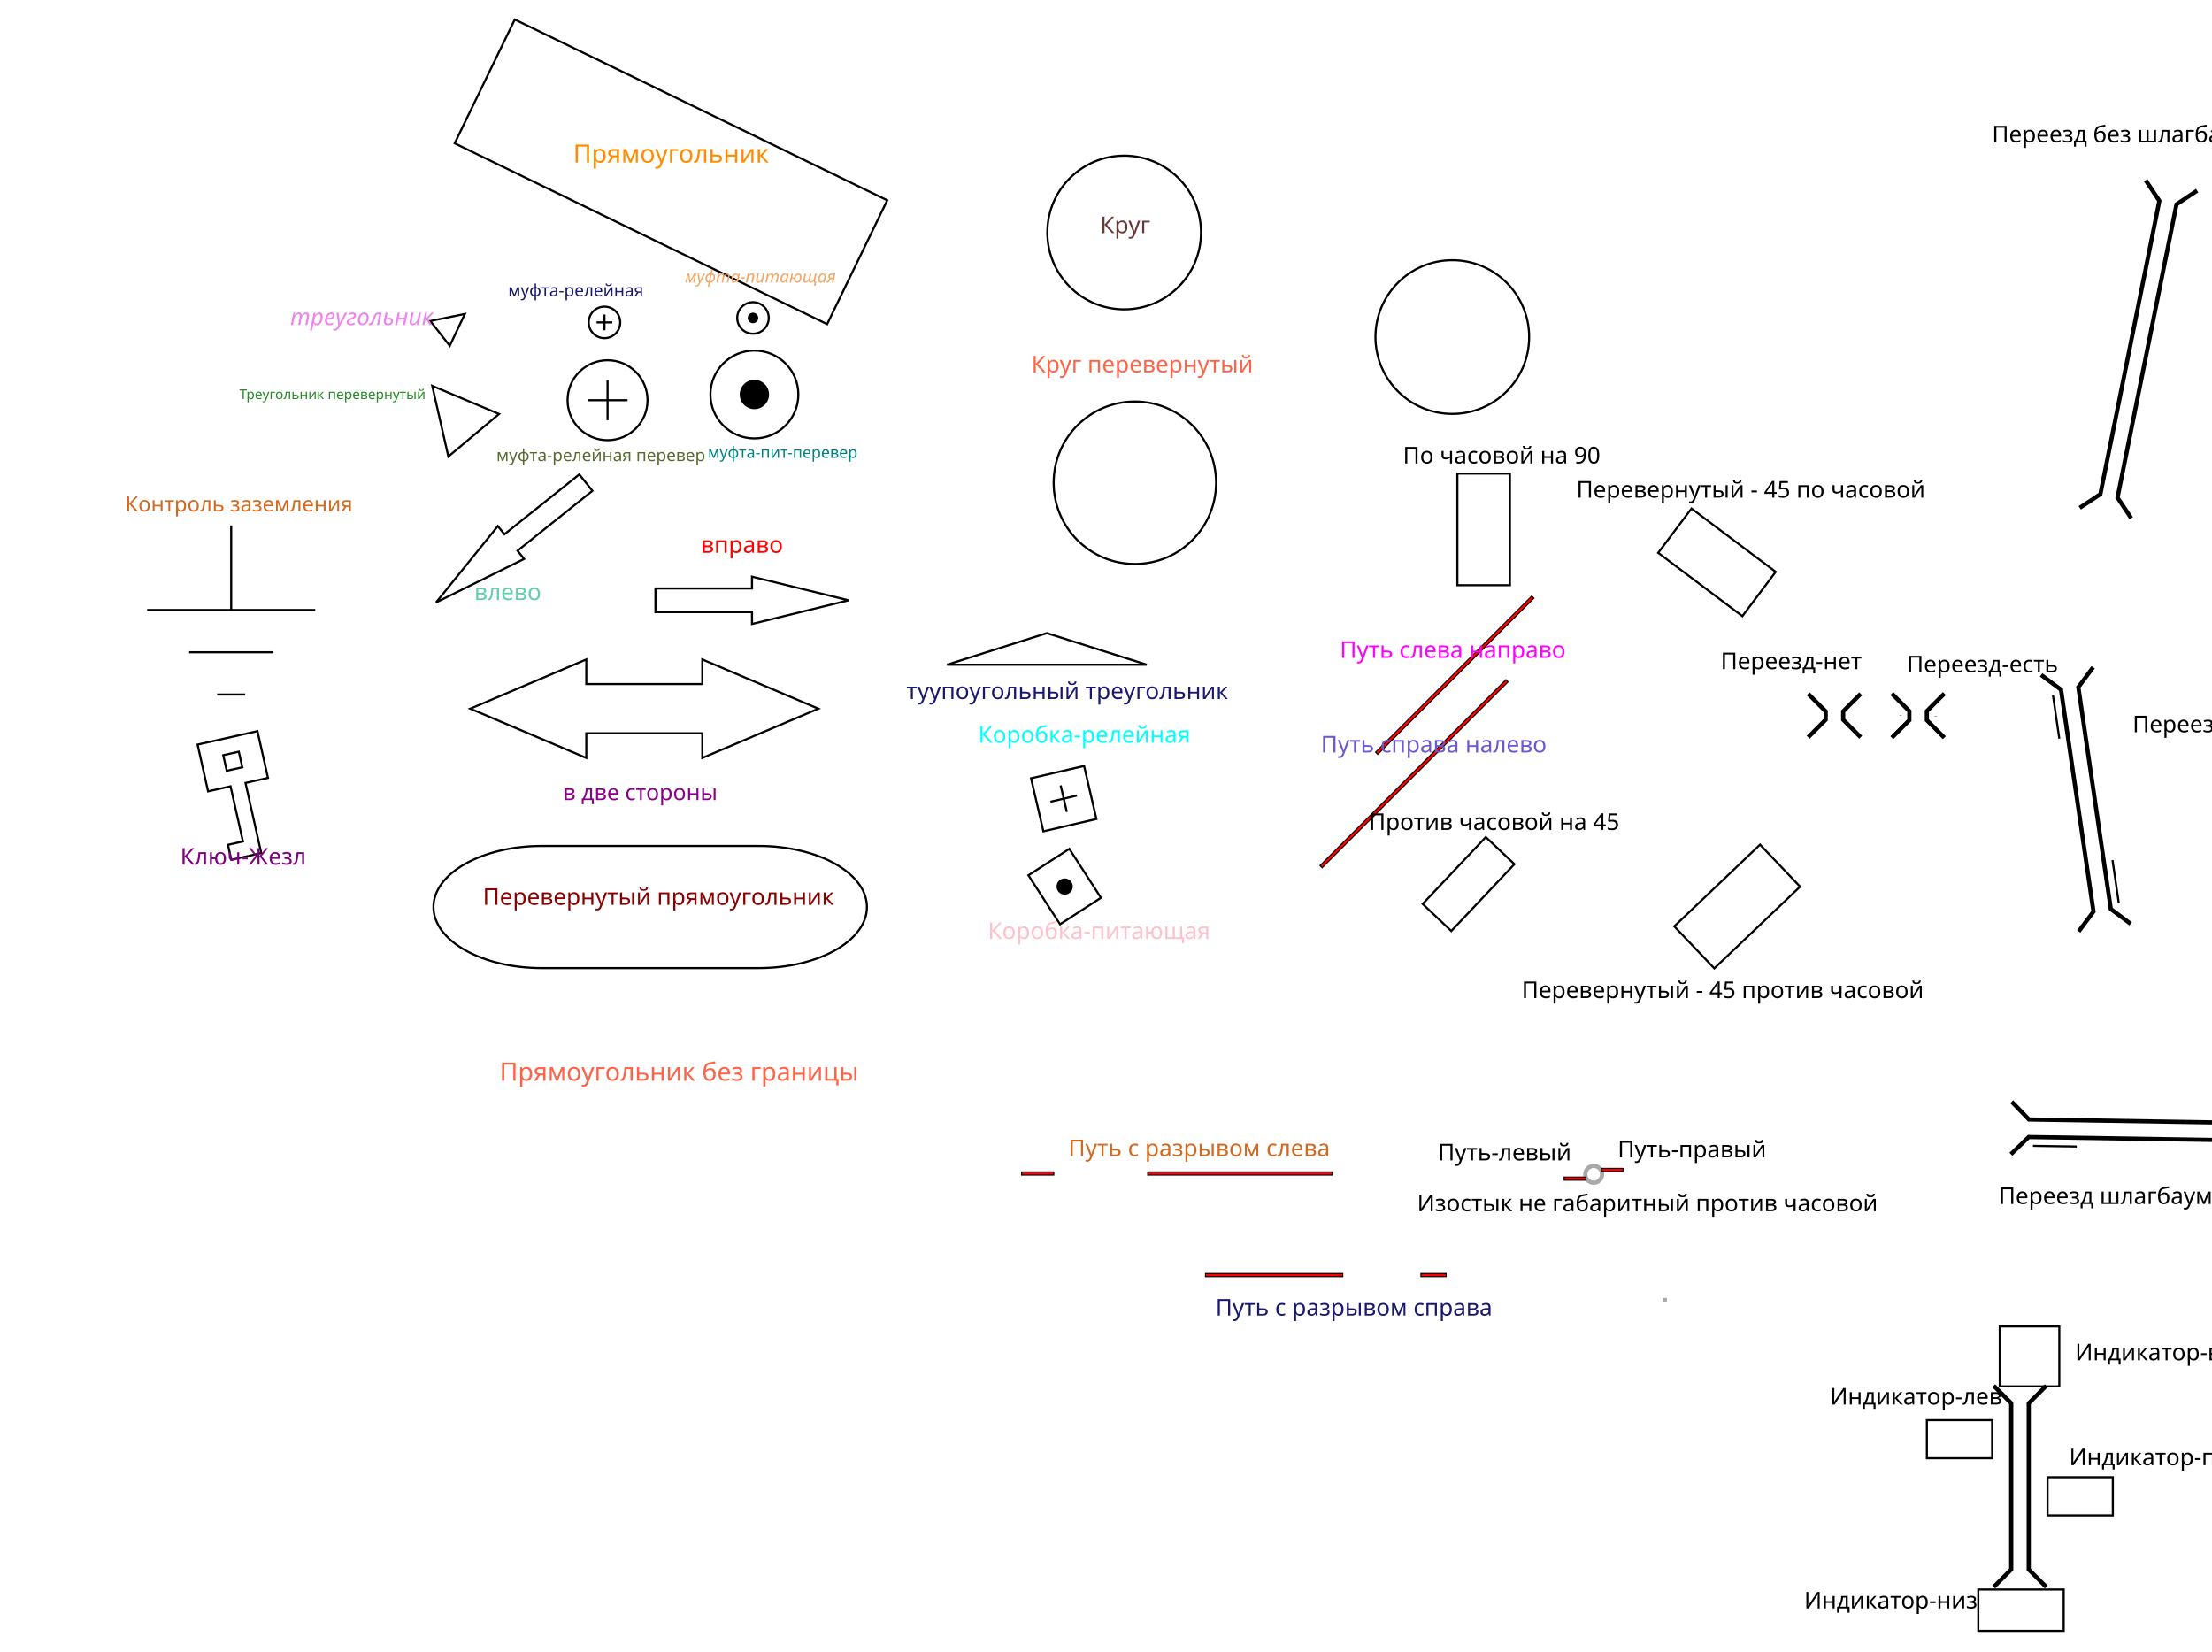
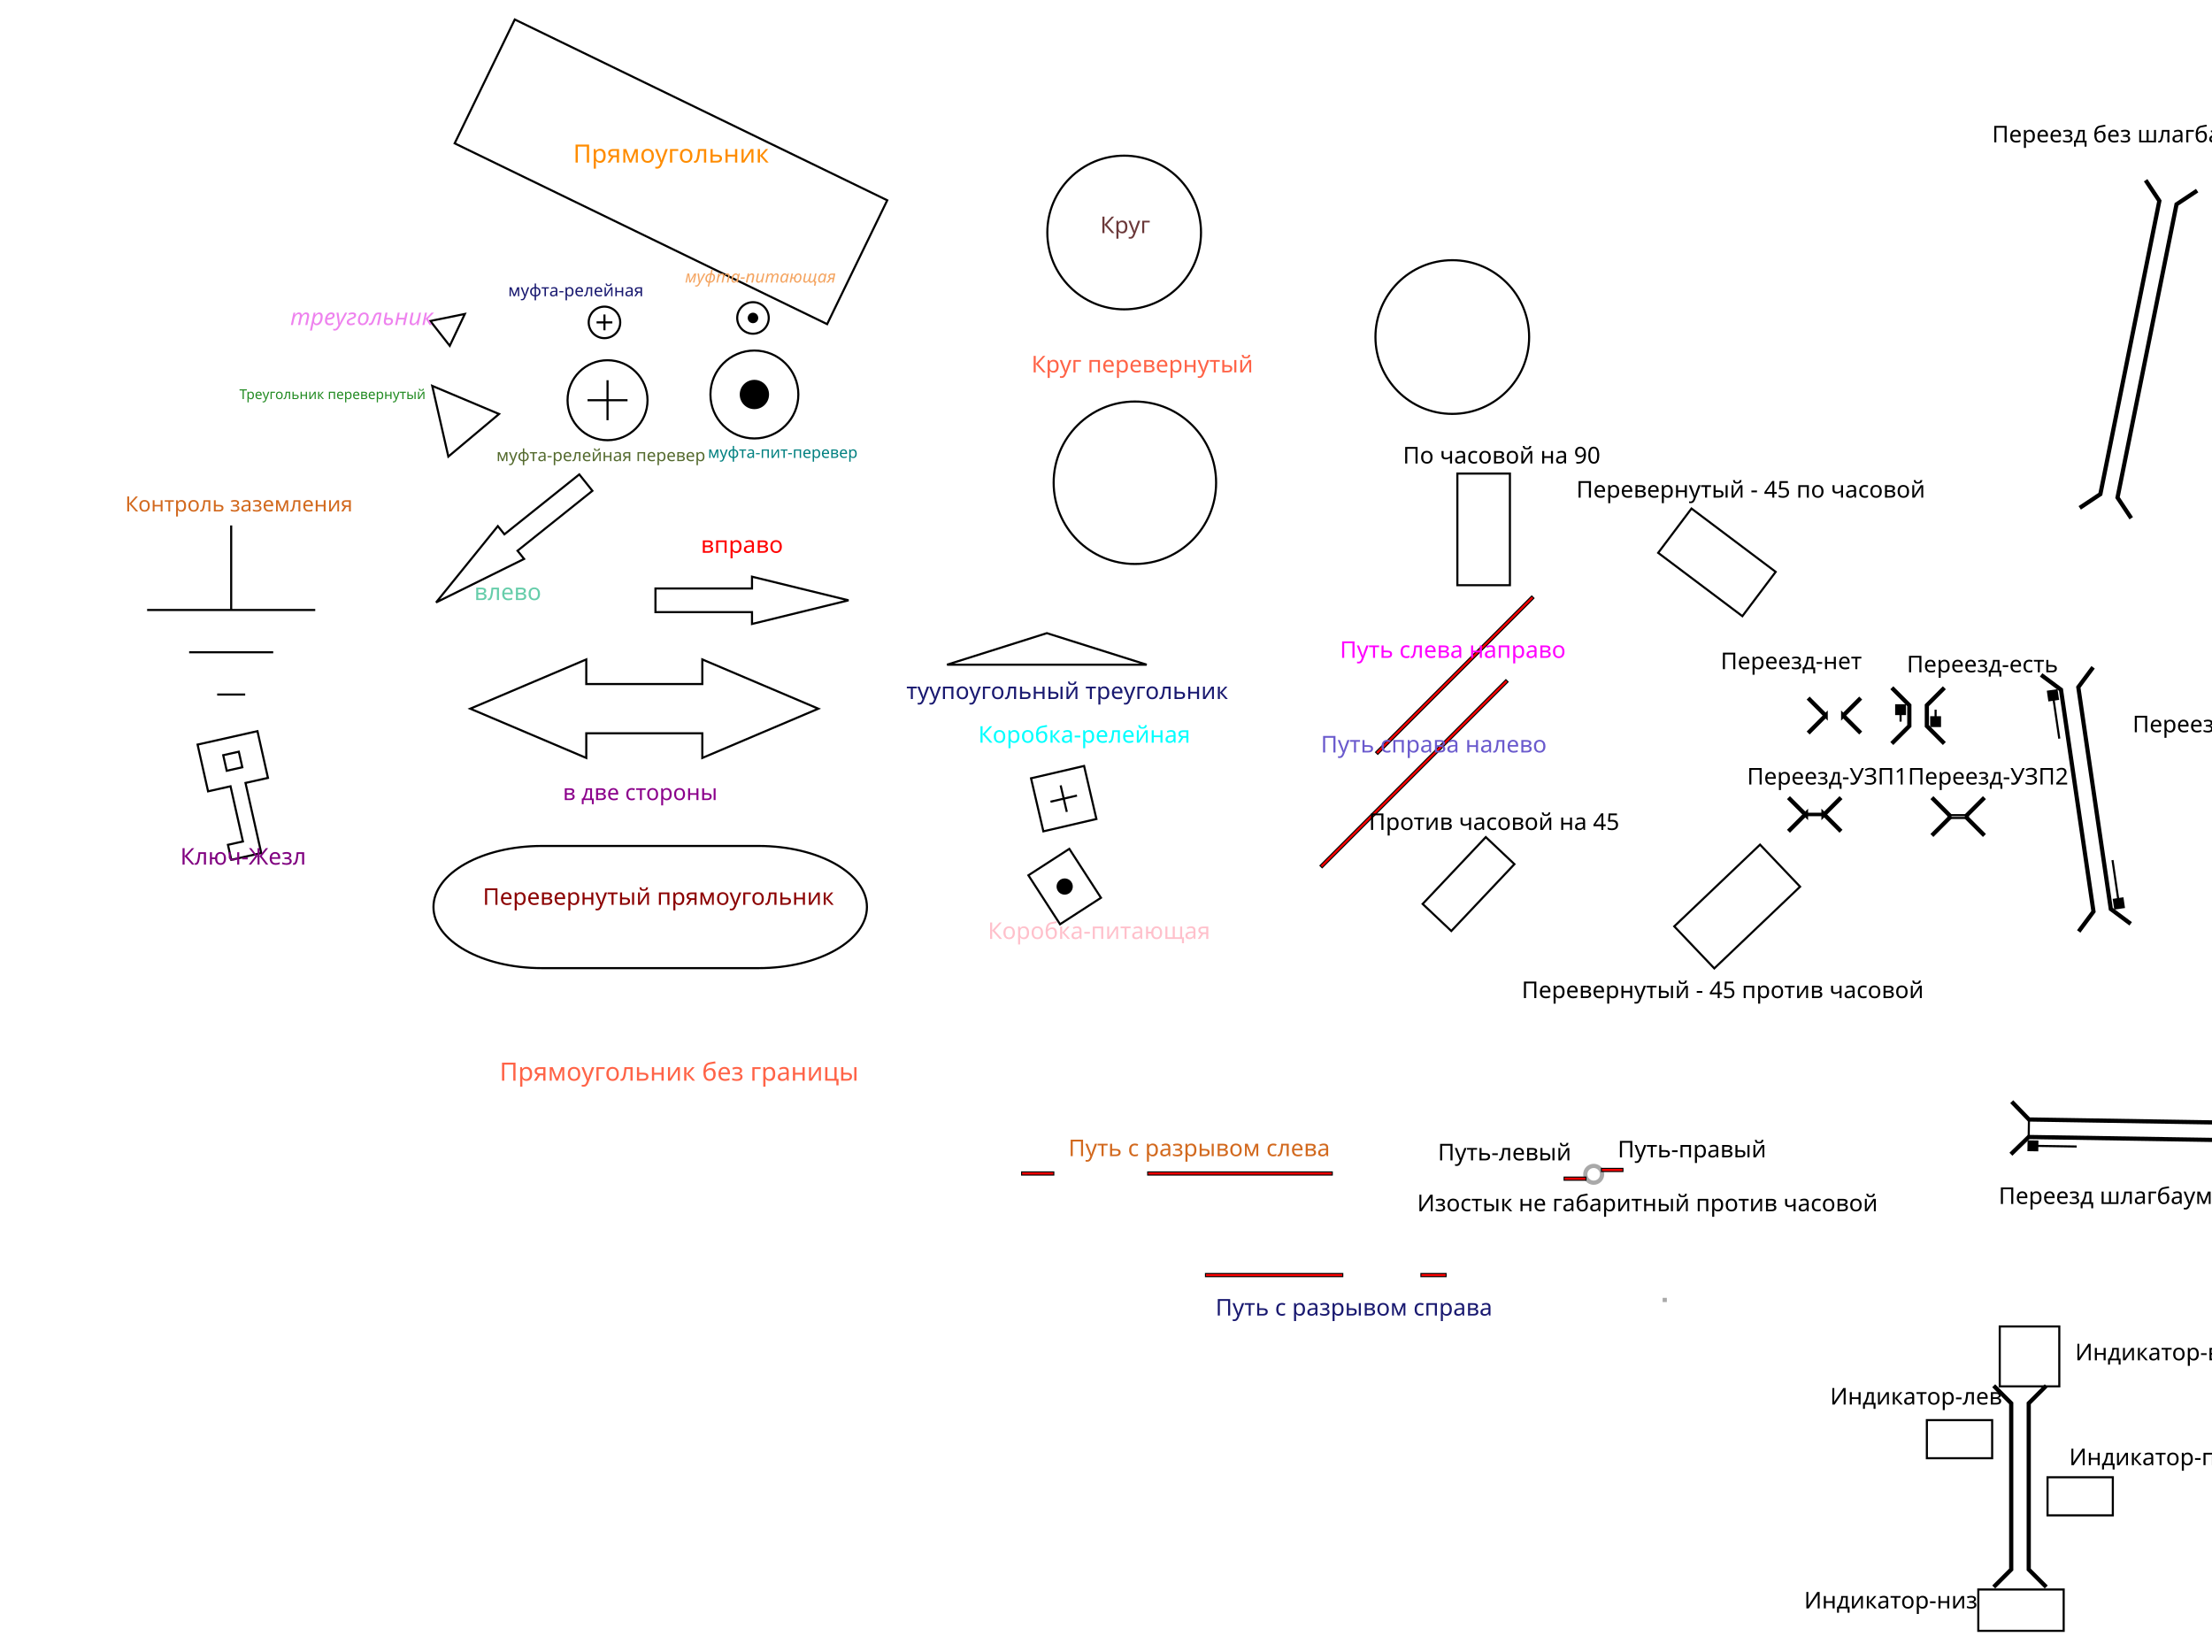
<svg xmlns="http://www.w3.org/2000/svg" font-family="Segoe UI" viewBox="0 0 2105 1571.874">
  <g class="main-panel" fill-opacity="0" data-first-color="0">
    <g data-object-type="StandardLibrary.IsoJoint" data-state="-2">
      <rect x="1583.213" y="1236.022" width="2" height="2" fill="rgba(255,255,255,0)" fill-opacity="0" stroke="darkgray" stroke-width="2" />
    </g>
    <g data-object-hint="Shape=Rectangle,DrawBorder=True" data-object-type="StandardLibrary.Lamp" data-state="-2">
      <rect class="fill-indicator" transform="rotate(-334.11 638.5,163.5)" x="441.5" y="98" width="394" height="131" fill="rgba(255,255,255,0)" stroke="#000" stroke-width="2" />
      <text x="545.403" y="154.715" font-size="24" text-anchor="start" fill="#FF8C00" fill-opacity="1" stroke-width="0">Прямоугольник</text>
    </g>
    <g data-object-hint="Shape=Triangle,DrawBorder=True" data-object-type="StandardLibrary.Lamp" data-state="-2">
      <polygon class="fill-indicator" transform="rotate(-308.0683 430.556,308)" fill="rgba(255,255,255,0)" stroke="#000" stroke-width="2" points="415.556,323 430.556,293 445.556,323" />
      <text x="276.181" y="309.294" font-size="22" font-style="italic" text-anchor="start" fill="#EE82EE" fill-opacity="1" stroke-width="0">треугольник</text>
    </g>
    <g data-object-hint="Shape=RailEndCoupling,DrawBorder=True" data-object-type="StandardLibrary.Lamp" data-state="-2">
      <g class="line-indicator" stroke="#000" stroke-width="2">
        <circle cx="575.222" cy="306.778" r="15" />
        <line x1="567.722" y1="306.778" x2="582.722" y2="306.778" />
        <line x1="575.222" y1="299.278" x2="575.222" y2="314.278" />
      </g>
      <text x="483.528" y="281.921" font-size="16" text-anchor="start" fill="#191970" fill-opacity="1" stroke-width="0">муфта-релейная</text>
    </g>
    <g data-object-hint="Shape=FeedEndCoupling,DrawBorder=True" data-object-type="StandardLibrary.Lamp" data-state="-2">
      <g stroke="#000" stroke-width="2">
        <circle class="line-indicator" cx="716.556" cy="302.555" r="15" />
        <g fill="#000" fill-opacity="1">
          <circle class="fill-indicator" cx="716.556" cy="302.555" r="5" stroke="#000" stroke-width="0" />
        </g>
      </g>
      <text x="651.831" y="268.875" font-size="16" font-style="italic" text-anchor="start" fill="#F4A460" fill-opacity="1" stroke-width="0">муфта-питающая</text>
    </g>
    <g data-object-hint="Shape=Triangle,DrawBorder=True" data-object-type="StandardLibrary.Lamp" data-state="-2">
      <polygon class="fill-indicator" transform="rotate(-40.008 431.054,390.694)" fill="rgba(255,255,255,0)" stroke="#000" stroke-width="2" points="399.552,421.389 431.054,360 462.556,421.389" />
      <text x="227.815" y="379.769" font-size="13" text-anchor="start" fill="#228B22" fill-opacity="1" stroke-width="0">Треугольник перевернутый</text>
    </g>
    <g data-object-hint="Shape=RailEndCoupling,DrawBorder=True" data-object-type="StandardLibrary.Lamp" data-state="-2">
      <g class="line-indicator" stroke="#000" stroke-width="2">
        <circle cx="578.15" cy="380.839" r="38.05" />
        <line x1="559.125" y1="380.839" x2="597.175" y2="380.839" />
        <line x1="578.15" y1="361.814" x2="578.15" y2="399.864" />
      </g>
      <text x="472.344" y="438.814" font-size="16" text-anchor="start" fill="#556B2F" fill-opacity="1" stroke-width="0">муфта-релейная перевер</text>
    </g>
    <g data-object-hint="Shape=FeedEndCoupling,DrawBorder=True" data-object-type="StandardLibrary.Lamp" data-state="-2">
      <g stroke="#000" stroke-width="2">
        <circle class="line-indicator" cx="717.9" cy="375.394" r="41.828" />
        <g fill="#000" fill-opacity="1">
          <circle class="fill-indicator" cx="717.9" cy="375.394" r="13.943" stroke="#000" stroke-width="0" />
        </g>
      </g>
      <text x="673.645" y="435.746" font-size="15" text-anchor="start" fill="#008080" fill-opacity="1" stroke-width="0">муфта-пит-перевер</text>
    </g>
    <g data-object-hint="Shape=ArrowLeft,DrawBorder=True" data-object-type="StandardLibrary.Lamp" data-state="-2">
      <polygon class="fill-indicator" transform="rotate(-38.6598 486.25,516.25)" fill="rgba(255,255,255,0)" stroke="#000" stroke-width="2" points="395,516.25 486.25,496.25 486.25,506.25 577.5,506.25 577.5,526.25 486.25,526.25 486.25,536.25" />
      <text x="451.32" y="571.016" font-size="22" text-anchor="start" fill="#66CDAA" fill-opacity="1" stroke-width="0">влево</text>
    </g>
    <g data-object-hint="Shape=ArrowRight,DrawBorder=True" data-object-type="StandardLibrary.Lamp" data-state="-2">
      <polygon class="fill-indicator" fill="rgba(255,255,255,0)" stroke="#000" stroke-width="2" points="807.5,571.25 715.625,548.75 715.625,560 623.75,560 623.75,582.5 715.625,582.5 715.625,593.75" />
      <text x="666.945" y="526.016" font-size="22" text-anchor="start" fill="#F00" fill-opacity="1" stroke-width="0">вправо</text>
    </g>
    <g data-object-hint="Shape=ArrowLeftRight,DrawBorder=True" data-object-type="StandardLibrary.Lamp" data-state="-2">
      <polygon class="fill-indicator" fill="rgba(255,255,255,0)" stroke="#000" stroke-width="2" points="778.75,674.375 668.333,627.5 668.333,650.938 557.917,650.938 557.917,627.5 447.5,674.375 557.917,721.25 557.917,697.812 668.333,697.812 668.333,721.25" />
      <text x="535.695" y="761.361" font-size="21" text-anchor="start" fill="#8B008B" fill-opacity="1" stroke-width="0">в две стороны</text>
    </g>
    <g data-object-hint="Shape=RoundRectangle,DrawBorder=True" data-object-type="StandardLibrary.Lamp" data-state="-2">
      <rect class="fill-indicator" x="412.5" y="805" width="412.5" height="116.25" rx="103.125" ry="103.125" fill="rgba(255,255,255,0)" stroke="#000" stroke-width="2" />
      <text x="459.445" y="861.016" font-size="22" text-anchor="start" fill="#8B0000" fill-opacity="1" stroke-width="0">Перевернутый прямоугольник</text>
    </g>
    <g data-object-hint="Shape=Circle,DrawBorder=True" data-object-type="StandardLibrary.Lamp" data-state="-2">
      <circle class="fill-indicator" cx="1069.792" cy="221.25" r="73.125" fill="rgba(255,255,255,0)" stroke="#000" stroke-width="2" />
      <text x="1046.945" y="221.849" font-size="22" text-anchor="start" fill="#6B3839" fill-opacity="1" stroke-width="0">Круг</text>
    </g>
    <g data-object-hint="Shape=Circle,DrawBorder=True" data-object-type="StandardLibrary.Lamp" data-state="-2">
      <circle class="fill-indicator" cx="1079.984" cy="459.375" r="77.292" fill="rgba(255,255,255,0)" stroke="#000" stroke-width="2" />
      <text x="981.528" y="354.349" font-size="22" text-anchor="start" fill="#FF6347" fill-opacity="1" stroke-width="0">Круг перевернутый</text>
    </g>
    <g data-object-hint="Shape=Triangle,DrawBorder=True" data-object-type="StandardLibrary.Lamp" data-state="-2">
      <polygon class="fill-indicator" fill="rgba(255,255,255,0)" stroke="#000" stroke-width="2" points="901.219,632.5 996.219,602.5 1091.219,632.5" />
      <text x="862.539" y="665.183" font-size="22" text-anchor="start" fill="#191970" fill-opacity="1" stroke-width="0">туупоугольный треугольник</text>
    </g>
    <g data-object-hint="Shape=GroundControl,DrawBorder=True" data-object-type="StandardLibrary.Lamp" data-state="-2">
      <g class="line-indicator" stroke="#000" stroke-width="2">
        <line x1="220" y1="500" x2="220" y2="580.455" />
        <line x1="140" y1="580.455" x2="300" y2="580.455" />
        <line x1="180" y1="620.682" x2="260" y2="620.682" />
        <line x1="206.667" y1="660.909" x2="233.333" y2="660.909" />
      </g>
      <text x="119.161" y="486.705" font-size="20" text-anchor="start" fill="#D2691E" fill-opacity="1" stroke-width="0">Контроль заземления</text>
    </g>
    <g data-object-hint="Shape=RailEndBox,DrawBorder=True" data-object-type="StandardLibrary.Lamp" data-state="-2">
      <g class="line-indicator" transform="rotate(-283.0895 1012.273,759.977)" stroke="#000" stroke-width="2">
        <rect x="986.364" y="734.068" width="51.818" height="51.818" />
        <line x1="999.318" y1="759.977" x2="1025.227" y2="759.977" />
        <line x1="1012.273" y1="747.023" x2="1012.273" y2="772.932" />
      </g>
      <text x="930.922" y="706.732" font-size="22" text-anchor="start" fill="#0FF" fill-opacity="1" stroke-width="0">Коробка-релейная</text>
    </g>
    <g data-object-hint="Shape=FeedEndBox,DrawBorder=True" data-object-type="StandardLibrary.Lamp" data-state="-2">
      <g transform="rotate(-122.8935 1013.182,843.614)" stroke="#000" stroke-width="2">
        <rect class="line-indicator" x="985.455" y="820.432" width="55.455" height="46.364" />
        <g fill="#000" fill-opacity="1">
          <circle class="fill-indicator" cx="1013.182" cy="843.614" r="7.727" stroke="#000" stroke-width="0" />
        </g>
      </g>
      <text x="940.07" y="893.493" font-size="22" text-anchor="start" fill="#FFC0CB" fill-opacity="1" stroke-width="0">Коробка-питающая</text>
    </g>
    <g data-object-hint="Shape=KeyBarrel,DrawBorder=True" data-object-type="StandardLibrary.Lamp" data-state="-2">
      <g class="fill-indicator" transform="rotate(-282.6526 229,757.75)" stroke-width="2">
        <path fill-rule="evenodd" stroke="#000" d="M172,728.55H217.6V750.45H286V779.65H271.4V765.05H217.6V786.95H172V728.55zM187.2,750.15H202.4V765.35H187.2V750.15z" />
      </g>
      <text x="171.57" y="822.766" font-size="22" text-anchor="start" fill="#800080" fill-opacity="1" stroke-width="0">Ключ-Жезл</text>
    </g>
    <g data-object-hint="Shape=Rectangle,DrawBorder=False" data-object-type="StandardLibrary.Lamp" data-state="-2">
      <rect class="fill-indicator" x="419.5" y="971.633" width="394" height="131" fill="rgba(255,255,255,0)" stroke="#000" stroke-width="0" />
      <text x="475.403" y="1028.349" font-size="24" text-anchor="start" fill="#FF6347" fill-opacity="1" stroke-width="0">Прямоугольник без границы</text>
    </g>
    <g data-object-hint="Shape=Circle,DrawBorder=True" data-object-type="StandardLibrary.Lamp" data-state="-2">
      <circle class="fill-indicator" cx="1382.042" cy="320.717" r="73.125" fill="rgba(255,255,255,0)" stroke="#000" stroke-width="2" />
    </g>
    <g data-object-type="StandardLibrary.RailUnitEx" data-state="-2">
      <g transform="rotate(-45 1384.375,642.5)" stroke="#000" stroke-width="0">
        <line class="rc-line-outer" x1="1278.75" y1="642.5" x2="1490" y2="642.5" stroke="#000" stroke-width="4" />
        <line class="rc-line-inner" x1="1279.75" y1="642.5" x2="1489" y2="642.5" stroke="red" stroke-width="2" />
      </g>
      <text x="1275.07" y="626.016" font-size="22" text-anchor="start" fill="#F0F" fill-opacity="1" stroke-width="0">Путь слева направо</text>
    </g>
    <g data-object-type="StandardLibrary.RailUnitEx" data-state="-2">
      <g transform="rotate(-45 1345.625,736.25)" stroke="#000" stroke-width="0">
        <line class="rc-line-outer" x1="1220" y1="736.25" x2="1471.25" y2="736.25" stroke="#000" stroke-width="4" />
        <line class="rc-line-inner" x1="1221" y1="736.25" x2="1470.25" y2="736.25" stroke="red" stroke-width="2" />
      </g>
      <text x="1256.945" y="716.016" font-size="22" text-anchor="start" fill="#6A5ACD" fill-opacity="1" stroke-width="0">Путь справа налево</text>
    </g>
    <g data-object-hint="Shape=Rectangle,DrawBorder=True" data-object-type="StandardLibrary.Lamp" data-state="-2">
      <rect class="fill-indicator" transform="rotate(-270 1411.875,503.75)" x="1358.75" y="478.75" width="106.25" height="50" fill="rgba(255,255,255,0)" stroke="#000" stroke-width="2" />
      <text x="1335.07" y="441.016" font-size="22" text-anchor="start" fill="#000" fill-opacity="1" stroke-width="0">По часовой на 90</text>
    </g>
    <g data-object-hint="Shape=Rectangle,DrawBorder=True" data-object-type="StandardLibrary.Lamp" data-state="-2">
      <rect class="fill-indicator" transform="rotate(-46.6366 1397.5,841.25)" x="1353.75" y="822.5" width="87.5" height="37.5" fill="rgba(255,255,255,0)" stroke="#000" stroke-width="2" />
      <text x="1302.57" y="789.766" font-size="22" text-anchor="start" fill="#000" fill-opacity="1" stroke-width="0">Против часовой на 45</text>
    </g>
    <g data-object-hint="Shape=Rectangle,DrawBorder=True" data-object-type="StandardLibrary.Lamp" data-state="-2">
      <rect class="fill-indicator" transform="rotate(-323.056 1633.875,535.125)" x="1583.75" y="508.75" width="100.25" height="52.75" fill="rgba(255,255,255,0)" stroke="#000" stroke-width="2" />
      <text x="1500.07" y="473.516" font-size="22" text-anchor="start" fill="#000" fill-opacity="1" stroke-width="0">Перевернутый - 45 по часовой</text>
    </g>
    <g data-object-hint="Shape=Rectangle,DrawBorder=True" data-object-type="StandardLibrary.Lamp" data-state="-2">
      <rect class="fill-indicator" transform="rotate(-43.6096 1653.138,862.625)" x="1596.763" y="835" width="112.75" height="55.25" fill="rgba(255,255,255,0)" stroke="#000" stroke-width="2" />
      <text x="1448.083" y="949.766" font-size="22" text-anchor="start" fill="#000" fill-opacity="1" stroke-width="0">Перевернутый - 45 против часовой</text>
    </g>
    <g data-object-type="StandardLibrary.RailUnitWithIntersection" data-state="-2">
      <g stroke="#000" stroke-width="0">
        <line class="rc-line-outer" x1="971.667" y1="1116.667" x2="1003.333" y2="1116.667" stroke="#000" stroke-width="4" />
        <line class="rc-line-inner" x1="972.667" y1="1116.667" x2="1002.333" y2="1116.667" stroke="red" stroke-width="2" />
        <line class="rc-line-outer" x1="1091.667" y1="1116.667" x2="1268.333" y2="1116.667" stroke="#000" stroke-width="4" />
        <line class="rc-line-inner" x1="1092.667" y1="1116.667" x2="1267.333" y2="1116.667" stroke="red" stroke-width="2" />
      </g>
      <text x="1016.737" y="1100.183" font-size="22" text-anchor="start" fill="#D2691E" fill-opacity="1" stroke-width="0">Путь с разрывом слева</text>
    </g>
    <g data-object-type="StandardLibrary.RailUnitWithIntersection" data-state="-2">
      <g stroke="#000" stroke-width="0">
        <line class="rc-line-outer" x1="1146.667" y1="1213.333" x2="1278.333" y2="1213.333" stroke="#000" stroke-width="4" />
        <line class="rc-line-inner" x1="1147.667" y1="1213.333" x2="1277.333" y2="1213.333" stroke="red" stroke-width="2" />
        <line class="rc-line-outer" x1="1351.667" y1="1213.333" x2="1376.667" y2="1213.333" stroke="#000" stroke-width="4" />
        <line class="rc-line-inner" x1="1352.667" y1="1213.333" x2="1375.667" y2="1213.333" stroke="red" stroke-width="2" />
      </g>
      <text x="1156.737" y="1251.849" font-size="22" text-anchor="start" fill="#191970" fill-opacity="1" stroke-width="0">Путь с разрывом справа</text>
    </g>
    <g data-object-type="StandardLibrary.IsoJoint" data-state="-2">
      <circle transform="rotate(-31.2284 1516.606,1117.45)" cx="1516.606" cy="1117.45" r="8" fill="rgba(255,255,255,0)" fill-opacity="0" stroke="darkgray" stroke-width="4" />
      <text x="1348.599" y="1152.581" font-size="22" text-anchor="start" fill="#000" fill-opacity="1" stroke-width="0">Изостык не габаритный против часовой</text>
    </g>
    <g data-object-hint="RailCrossingType==0" data-object-type="StandardLibrary.RailCrossing" data-state="-2">
      <g transform="rotate(-348.624 2035,332.333)" stroke="#000">
        <g class="rail-crossing" fill-opacity="0" stroke-width="4">
          <polyline points="2010,173.333 2026.667,190 2026.667,474.667 2010,491.333" />
          <polyline points="2060,173.333 2043.333,190 2043.333,474.667 2060,491.333" />
        </g>
      </g>
      <text x="1895.655" y="135.475" font-size="22" text-anchor="start" fill="#000" fill-opacity="1" stroke-width="0">Переезд без шлагбаума</text>
    </g>
    <g data-object-hint="RailCrossingType==1" data-object-type="StandardLibrary.RailCrossing" data-state="-2">
      <g transform="rotate(-8.33367 1985,760.667)" stroke="#000">
        <g class="rail-crossing" fill-opacity="0" stroke-width="4">
          <polyline points="1960,637.31 1976.667,653.977 1976.667,867.357 1960,884.023" />
          <polyline points="2010,637.31 1993.333,653.977 1993.333,867.357 2010,884.023" />
        </g>
        <g stroke-opacity="1">
          <line class="rail-crossing-bar-open" x1="1968.333" y1="658.143" x2="1968.333" y2="699.81" stroke-width="2" />
          <line class="rail-crossing-bar-open" x1="2001.667" y1="863.19" x2="2001.667" y2="821.523" stroke-width="2" />
        </g>
        <g stroke-opacity="0">
          <line class="rail-crossing-bar-closed" x1="1968.333" y1="658.143" x2="2010" y2="658.143" stroke-width="2" />
          <line class="rail-crossing-bar-closed" x1="2001.667" y1="863.19" x2="1960" y2="863.19" stroke-width="2" />
        </g>
-         <g />
+         <g fill="#000" fill-opacity="1">
+           <rect class="rail-crossing-bar-base" x="1964.167" y="653.977" width="8.333" height="8.333" stroke-width="2" />
+           <rect class="rail-crossing-bar-base" x="1997.5" y="859.023" width="8.333" height="8.333" stroke-width="2" />
+         </g>
      </g>
      <text x="2029.407" y="696.812" font-size="22" text-anchor="start" fill="#000" fill-opacity="1" stroke-width="0">Переезд с шлагбаумом</text>
    </g>
    <g data-object-hint="RailCrossingType==2" data-object-type="StandardLibrary.RailCrossing" data-state="-2">
      <g transform="rotate(-269.0924 2060,1075.667)" stroke="#000">
        <g class="rail-crossing" fill-opacity="0" stroke-width="4">
          <polyline points="2035,929.667 2051.667,946.333 2051.667,1205 2035,1221.667" />
          <polyline points="2085,929.667 2068.333,946.333 2068.333,1205 2085,1221.667" />
        </g>
        <g stroke-opacity="1">
          <line class="rail-crossing-bar-open" x1="2043.333" y1="950.5" x2="2043.333" y2="992.167" stroke-width="2" />
          <line class="rail-crossing-bar-open" x1="2076.667" y1="1200.833" x2="2076.667" y2="1159.167" stroke-width="2" />
        </g>
        <g stroke-opacity="0">
          <line class="rail-crossing-bar-closed" x1="2043.333" y1="950.5" x2="2085" y2="950.5" stroke-width="2" />
          <line class="rail-crossing-bar-closed" x1="2076.667" y1="1200.833" x2="2035" y2="1200.833" stroke-width="2" />
        </g>
-         <g />
+         <g fill="#000" fill-opacity="1">
+           <rect class="rail-crossing-bar-base" x="2039.167" y="946.333" width="8.333" height="8.333" stroke-width="2" />
+           <rect class="rail-crossing-bar-base" x="2072.5" y="1196.667" width="8.333" height="8.333" stroke-width="2" />
+         </g>
+         <g stroke-opacity="1">
+           <line class="rail-crossing-uzp" x1="2051.667" y1="946.333" x2="2068.333" y2="946.333" stroke-width="2" />
+           <line class="rail-crossing-uzp" x1="2051.667" y1="1205" x2="2068.333" y2="1205" stroke-width="2" />
+         </g>
      </g>
      <text x="1901.955" y="1145.665" font-size="22" text-anchor="start" fill="#000" fill-opacity="1" stroke-width="0">Переезд шлагбаум и УЗП</text>
    </g>
    <g data-object-type="StandardLibrary.RailUnitEx" data-state="-2">
      <g stroke="#000" stroke-width="0">
        <line class="rc-line-outer" x1="1523.447" y1="1113.302" x2="1544.962" y2="1113.302" stroke="#000" stroke-width="4" />
        <line class="rc-line-inner" x1="1524.447" y1="1113.302" x2="1543.962" y2="1113.302" stroke="red" stroke-width="2" />
      </g>
      <text x="1539.426" y="1101.363" font-size="22" text-anchor="start" fill="#000" fill-opacity="1" stroke-width="0">Путь-правый</text>
    </g>
    <g data-object-type="StandardLibrary.RailUnitEx" data-state="-2">
      <g stroke="#000" stroke-width="0">
        <line class="rc-line-outer" x1="1487.947" y1="1121.597" x2="1509.765" y2="1121.597" stroke="#000" stroke-width="4" />
        <line class="rc-line-inner" x1="1488.947" y1="1121.597" x2="1508.765" y2="1121.597" stroke="red" stroke-width="2" />
      </g>
      <text x="1368.32" y="1104.204" font-size="22" text-anchor="start" fill="#000" fill-opacity="1" stroke-width="0">Путь-левый</text>
    </g>
    <g data-object-hint="RailCrossingType==0" data-object-type="StandardLibrary.RailCrossing" data-state="-2">
      <g stroke="#000">
        <g class="rail-crossing" fill-opacity="0" stroke-width="4">
          <polyline points="1897.265,1318.661 1913.932,1335.328 1913.932,1493.494 1897.265,1510.161" />
          <polyline points="1947.265,1318.661 1930.598,1335.328 1930.598,1493.494 1947.265,1510.161" />
        </g>
      </g>
    </g>
    <g data-object-hint="Shape=Rectangle,DrawBorder=True" data-object-type="StandardLibrary.Lamp" data-state="-2">
      <rect class="fill-indicator" x="1833.667" y="1351.367" width="62.125" height="36.25" fill="rgba(255,255,255,0)" stroke="#000" stroke-width="2" />
      <text x="1741.549" y="1336.55" font-size="22" text-anchor="start" fill="#000" fill-opacity="1" stroke-width="0">Индикатор-лев</text>
    </g>
    <g data-object-hint="Shape=Rectangle,DrawBorder=True" data-object-type="StandardLibrary.Lamp" data-state="-2">
      <rect class="fill-indicator" x="1948.5" y="1405.733" width="62.125" height="36.25" fill="rgba(255,255,255,0)" stroke="#000" stroke-width="2" />
      <text x="1969.049" y="1394.249" font-size="22" text-anchor="start" fill="#000" fill-opacity="1" stroke-width="0">Индикатор-прав</text>
    </g>
    <g data-object-hint="Shape=Rectangle,DrawBorder=True" data-object-type="StandardLibrary.Lamp" data-state="-2">
      <rect class="fill-indicator" x="1903.015" y="1262.242" width="56.667" height="57" fill="rgba(255,255,255,0)" stroke="#000" stroke-width="2" />
      <text x="1974.752" y="1294.425" font-size="22" text-anchor="start" fill="#000" fill-opacity="1" stroke-width="0">Индикатор-верх</text>
    </g>
    <g data-object-hint="Shape=Rectangle,DrawBorder=True" data-object-type="StandardLibrary.Lamp" data-state="-2">
      <rect class="fill-indicator" x="1882.604" y="1512.541" width="81.245" height="39.333" fill="rgba(255,255,255,0)" stroke="#000" stroke-width="2" />
      <text x="1716.84" y="1530.557" font-size="22" text-anchor="start" fill="#000" fill-opacity="1" stroke-width="0">Индикатор-низ</text>
    </g>
    <g data-object-hint="RailCrossingType==1" data-object-type="StandardLibrary.RailCrossing" data-state="-2">
      <g stroke="#000">
        <g class="rail-crossing" fill-opacity="0" stroke-width="4">
-           <polyline points="1720.682,660.232 1737.348,676.899 1737.348,684.899 1720.682,701.565" />
-           <polyline points="1770.682,660.232 1754.015,676.899 1754.015,684.899 1770.682,701.565" />
-         </g>
-         <g stroke-opacity="1">
-           <line class="rail-crossing-bar-open" x1="1729.015" y1="681.066" x2="1729.015" y2="681.066" stroke-width="2" />
-           <line class="rail-crossing-bar-open" x1="1762.348" y1="680.732" x2="1762.348" y2="680.732" stroke-width="2" />
+           <polyline points="1720.682,664.273 1737.348,680.939 1737.348,680.858 1720.682,697.525" />
+           <polyline points="1770.682,664.273 1754.015,680.939 1754.015,680.858 1770.682,697.525" />
+         </g>
+       </g>
+       <text x="1637.418" y="636.748" font-size="22" text-anchor="start" fill="#000" fill-opacity="1" stroke-width="0">Переезд-нет</text>
+     </g>
+     <g data-object-hint="RailCrossingType==1" data-object-type="StandardLibrary.RailCrossing" data-state="-2">
+       <g stroke="#000">
+         <g class="rail-crossing" fill-opacity="0" stroke-width="4">
+           <polyline points="1800.305,654.466 1816.972,671.133 1816.972,690.858 1800.305,707.525" />
+           <polyline points="1850.305,654.466 1833.638,671.133 1833.638,690.858 1850.305,707.525" />
+         </g>
+         <g stroke-opacity="1">
+           <line class="rail-crossing-bar-open" x1="1808.638" y1="675.3" x2="1808.638" y2="686.692" stroke-width="2" />
+           <line class="rail-crossing-bar-open" x1="1841.972" y1="686.692" x2="1841.972" y2="675.3" stroke-width="2" />
        </g>
        <g stroke-opacity="0">
-           <line class="rail-crossing-bar-closed" x1="1729.015" y1="681.066" x2="1770.682" y2="681.066" stroke-width="2" />
-           <line class="rail-crossing-bar-closed" x1="1762.348" y1="680.732" x2="1720.682" y2="680.732" stroke-width="2" />
-         </g>
-         <g />
-       </g>
-       <text x="1637.418" y="636.748" font-size="22" text-anchor="start" fill="#000" fill-opacity="1" stroke-width="0">Переезд-нет</text>
-     </g>
-     <g data-object-hint="RailCrossingType==1" data-object-type="StandardLibrary.RailCrossing" data-state="-2">
-       <g stroke="#000">
-         <g class="rail-crossing" fill-opacity="0" stroke-width="4">
-           <polyline points="1800.305,659.996 1816.972,676.662 1816.972,685.329 1800.305,701.996" />
-           <polyline points="1850.305,659.996 1833.638,676.662 1833.638,685.329 1850.305,701.996" />
-         </g>
-         <g stroke-opacity="1">
-           <line class="rail-crossing-bar-open" x1="1808.638" y1="680.829" x2="1808.638" y2="680.496" stroke-width="2" />
-           <line class="rail-crossing-bar-open" x1="1841.972" y1="681.162" x2="1841.972" y2="681.496" stroke-width="2" />
-         </g>
-         <g stroke-opacity="0">
-           <line class="rail-crossing-bar-closed" x1="1808.638" y1="680.829" x2="1850.305" y2="680.829" stroke-width="2" />
-           <line class="rail-crossing-bar-closed" x1="1841.972" y1="681.162" x2="1800.305" y2="681.162" stroke-width="2" />
-         </g>
-         <g />
+           <line class="rail-crossing-bar-closed" x1="1808.638" y1="675.3" x2="1850.305" y2="675.3" stroke-width="2" />
+           <line class="rail-crossing-bar-closed" x1="1841.972" y1="686.692" x2="1800.305" y2="686.692" stroke-width="2" />
+         </g>
+         <g fill="#000" fill-opacity="1">
+           <rect class="rail-crossing-bar-base" x="1804.472" y="671.133" width="8.333" height="8.333" stroke-width="2" />
+           <rect class="rail-crossing-bar-base" x="1837.805" y="682.525" width="8.333" height="8.333" stroke-width="2" />
+         </g>
      </g>
      <text x="1814.542" y="639.762" font-size="22" text-anchor="start" fill="#000" fill-opacity="1" stroke-width="0">Переезд-есть</text>
+     </g>
+     <g data-object-hint="RailCrossingType==2" data-object-type="StandardLibrary.RailCrossing" data-state="-2">
+       <g stroke="#000">
+         <g class="rail-crossing" fill-opacity="0" stroke-width="4">
+           <polyline points="1701.949,759.025 1718.616,775.692 1718.616,774.358 1701.949,791.025" />
+           <polyline points="1751.949,759.025 1735.283,775.692 1735.283,774.358 1751.949,791.025" />
+         </g>
+         <g stroke-opacity="1">
+           <line class="rail-crossing-uzp" x1="1718.616" y1="775.692" x2="1735.283" y2="775.692" stroke-width="2" />
+           <line class="rail-crossing-uzp" x1="1718.616" y1="774.358" x2="1735.283" y2="774.358" stroke-width="2" />
+         </g>
+       </g>
+       <text x="1662.519" y="746.541" font-size="22" text-anchor="start" fill="#000" fill-opacity="1" stroke-width="0">Переезд-УЗП1</text>
+     </g>
+     <g data-object-hint="RailCrossingType==2" data-object-type="StandardLibrary.RailCrossing" data-state="-2">
+       <g stroke="#000">
+         <g class="rail-crossing" fill-opacity="0" stroke-width="4">
+           <polyline points="1838.449,759.025 1855.116,775.692 1855.116,778.358 1838.449,795.025" />
+           <polyline points="1888.449,759.025 1871.783,775.692 1871.783,778.358 1888.449,795.025" />
+         </g>
+         <g stroke-opacity="1">
+           <line class="rail-crossing-uzp" x1="1855.116" y1="775.692" x2="1871.783" y2="775.692" stroke-width="2" />
+           <line class="rail-crossing-uzp" x1="1855.116" y1="778.358" x2="1871.783" y2="778.358" stroke-width="2" />
+         </g>
+       </g>
+       <text x="1815.519" y="746.541" font-size="22" text-anchor="start" fill="#000" fill-opacity="1" stroke-width="0">Переезд-УЗП2</text>
    </g>
  </g>
</svg>
